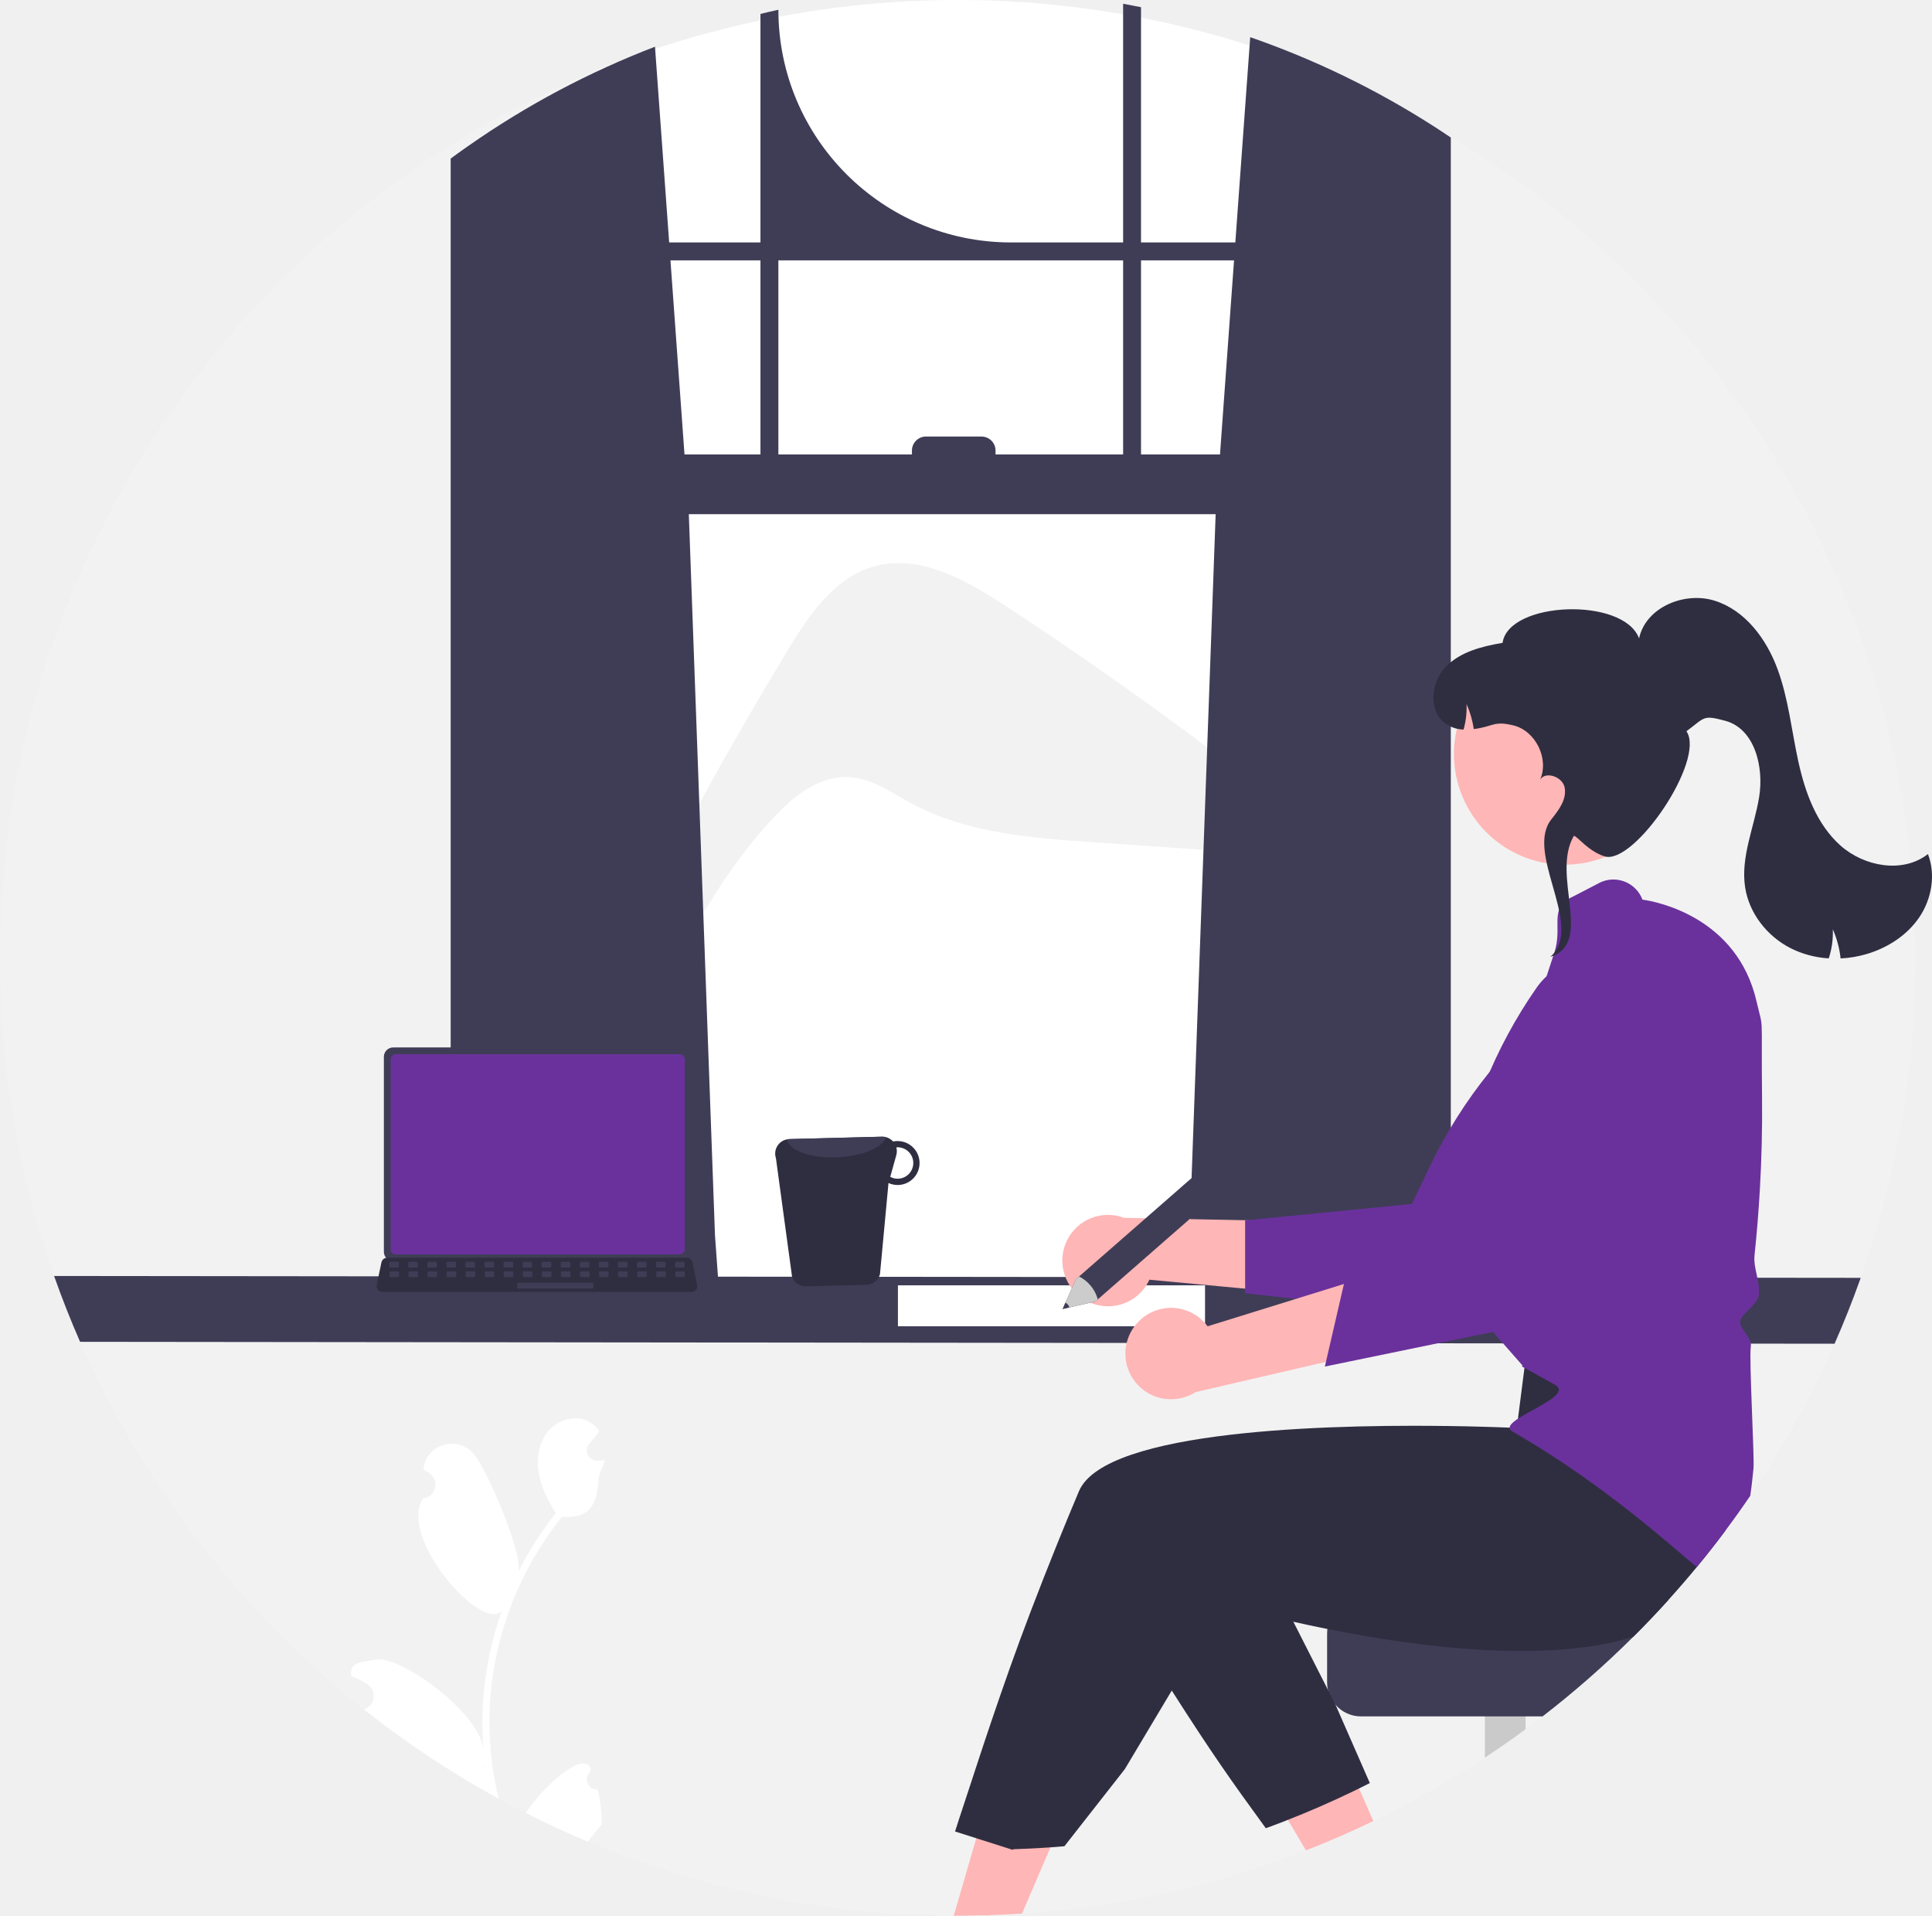
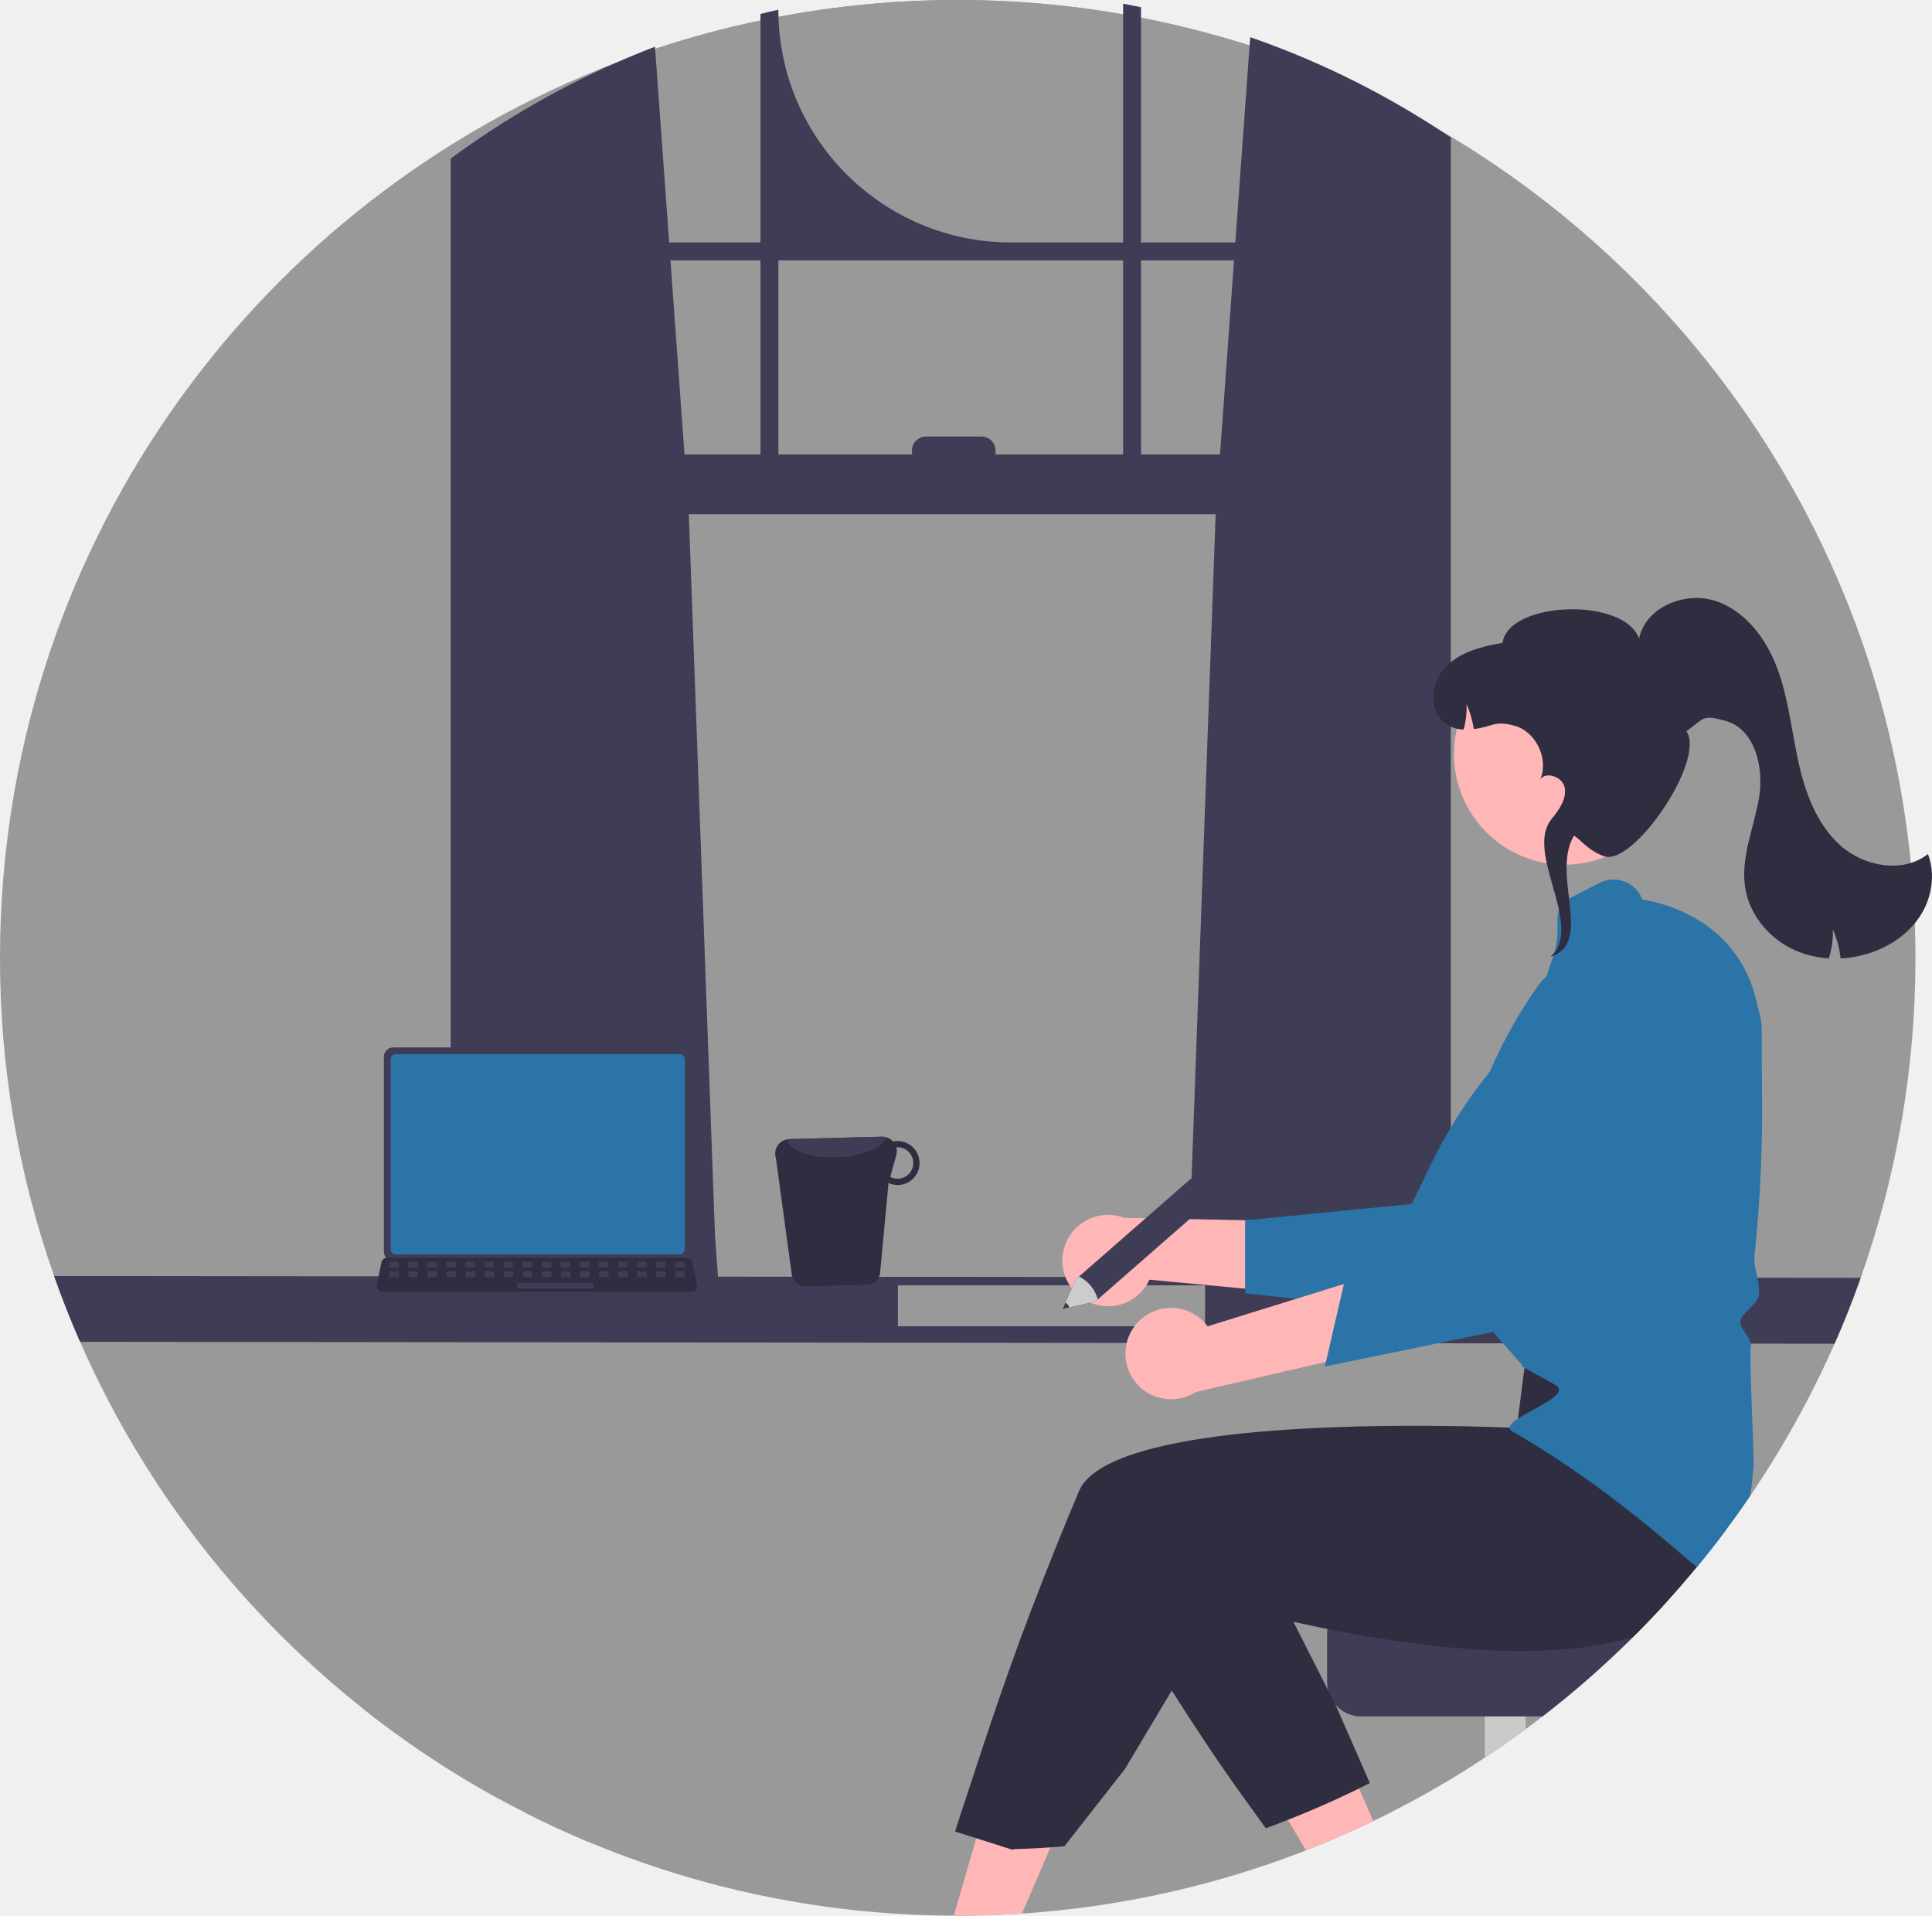
<svg xmlns="http://www.w3.org/2000/svg" width="849.273" height="842.002" viewBox="0 0 849.273 842.002" role="img" artist="Katerina Limpitsouni" source="https://undraw.co/">
-   <path d="M1017.363,449.999a420.161,420.161,0,0,1-24.07,140.65c-.01.03-.02.05-.03.08-.07.21-.14.4-.22.61v.01q-5.115,14.37-11.24,28.26a420.754,420.754,0,0,1-37.06,66.82q-5.22,7.71-10.81,15.17-6.15,8.25-12.69,16.17-6.03,7.305-12.38,14.33-7.545,8.37-15.54,16.31a421.161,421.161,0,0,1-39.88,35q-3.69,2.865-7.46,5.63-8.775,6.48-17.9,12.5a417.437,417.437,0,0,1-41.57,24.16c-2.47,1.26-4.96,2.5-7.46,3.7q-14.505,7.005-29.6,12.89c-2.87,1.13-5.75,2.22-8.66,3.27-.49.19-.98.37-1.48.54a418.305,418.305,0,0,1-107.06,23.38q-3.81.345-7.63.58-4.05.285-8.11.46c-2.14.11-4.27.19-6.42.25-.44.02-.89.04-1.33.04q-4.335.135-8.7.17c-1.23.01-2.46.02-3.7.02-.58,0-1.16,0-1.74-.01q-12.585-.045-24.98-.82c-.17-.01-.34-.03-.51-.03-2.96-.2-5.91-.41-8.85-.67q-15.705-1.32-31.07-3.8-3.54-.555-7.06-1.2-15.285-2.7-30.17-6.51-4.425-1.125-8.8-2.35a416.975,416.975,0,0,1-49.47-17.18q-13.875-5.82-27.23-12.58-6.015-3.045-11.91-6.28c-1.07-.58-2.13-1.17-3.19-1.76q-11.61-6.48-22.74-13.66-9.12-5.865-17.9-12.2c-.72-.5-1.43-1.02-2.14-1.54q-6.735-4.905-13.25-10.06-14.175-11.235-27.34-23.61-9.105-8.55-17.68-17.64a421.7,421.7,0,0,1-79.77-120.33q-6.21-14.175-11.4-28.87a.185.185,0,0,1-.02-.07,420.346,420.346,0,0,1-23.78-139.83c0-176.76,108.94-328.08,263.34-390.48a422.118,422.118,0,0,1,344,12.87C921.743,141.119,1017.363,284.399,1017.363,449.999Z" transform="translate(-175.3633 -28.9988)" fill="#f2f2f2" />
-   <path d="M782.703,72.389v532.01h-344v-544.88a422.118,422.118,0,0,1,344,12.87Z" transform="translate(-175.3633 -28.9988)" fill="#fff" />
-   <path d="M521.485,314.998c9.332-15.434,20.39-31.913,37.707-36.953,20.055-5.836,40.656,5.758,58.131,17.199A1693.946,1693.946,0,0,1,768.074,406.315l-.053.599q-56.246-3.879-112.492-7.758c-27.092-1.868-55.115-3.994-79.056-16.811-9.085-4.863-17.941-11.36-28.236-11.812-12.79-.562-23.943,8.371-32.707,17.703C463.686,443.443,448.683,527.867,390.52,576.37A1845.847,1845.847,0,0,1,521.485,314.998Z" transform="translate(-175.3633 -28.9988)" fill="#f2f2f2" />
+   <path d="M1017.363,449.999a420.161,420.161,0,0,1-24.07,140.65c-.01.03-.02.05-.03.08-.07.21-.14.4-.22.61v.01q-5.115,14.37-11.24,28.26a420.754,420.754,0,0,1-37.06,66.82q-5.22,7.71-10.81,15.17-6.15,8.25-12.69,16.17-6.03,7.305-12.38,14.33-7.545,8.37-15.54,16.31a421.161,421.161,0,0,1-39.88,35q-3.69,2.865-7.46,5.63-8.775,6.48-17.9,12.5a417.437,417.437,0,0,1-41.57,24.16c-2.47,1.26-4.96,2.5-7.46,3.7q-14.505,7.005-29.6,12.89c-2.87,1.13-5.75,2.22-8.66,3.27-.49.19-.98.37-1.48.54a418.305,418.305,0,0,1-107.06,23.38q-3.81.345-7.63.58-4.05.285-8.11.46c-2.14.11-4.27.19-6.42.25-.44.02-.89.04-1.33.04q-4.335.135-8.7.17c-1.23.01-2.46.02-3.7.02-.58,0-1.16,0-1.74-.01q-12.585-.045-24.98-.82c-.17-.01-.34-.03-.51-.03-2.96-.2-5.91-.41-8.85-.67q-15.705-1.32-31.07-3.8-3.54-.555-7.06-1.2-15.285-2.7-30.17-6.51-4.425-1.125-8.8-2.35a416.975,416.975,0,0,1-49.47-17.18q-13.875-5.82-27.23-12.58-6.015-3.045-11.91-6.28c-1.07-.58-2.13-1.17-3.19-1.76q-11.61-6.48-22.74-13.66-9.12-5.865-17.9-12.2c-.72-.5-1.43-1.02-2.14-1.54q-6.735-4.905-13.25-10.06-14.175-11.235-27.34-23.61-9.105-8.55-17.68-17.64a421.7,421.7,0,0,1-79.77-120.33q-6.21-14.175-11.4-28.87a.185.185,0,0,1-.02-.07,420.346,420.346,0,0,1-23.78-139.83c0-176.76,108.94-328.08,263.34-390.48a422.118,422.118,0,0,1,344,12.87C921.743,141.119,1017.363,284.399,1017.363,449.999Z" transform="translate(-175.3633 -28.9988)" fill="#999" />
+   <path d="M782.703,72.389v532.01h-344v-544.88a422.118,422.118,0,0,1,344,12.87Z" transform="translate(-175.3633 -28.9988)" fill="#999" />
+   <path d="M521.485,314.998c9.332-15.434,20.39-31.913,37.707-36.953,20.055-5.836,40.656,5.758,58.131,17.199A1693.946,1693.946,0,0,1,768.074,406.315l-.053.599q-56.246-3.879-112.492-7.758c-27.092-1.868-55.115-3.994-79.056-16.811-9.085-4.863-17.941-11.36-28.236-11.812-12.79-.562-23.943,8.371-32.707,17.703C463.686,443.443,448.683,527.867,390.52,576.37A1845.847,1845.847,0,0,1,521.485,314.998Z" transform="translate(-175.3633 -28.9988)" fill="#999" />
  <path d="M807.865,85.958c-.87-.58-1.75-1.13-2.62-1.69a380.241,380.241,0,0,0-80.31-38.93l-6.54,90.22h-41.46v-103.39c-2.61-.54-5.24-1.05-7.87-1.53v104.92H619.795A102.27,102.27,0,0,1,517.525,33.288v-0c-2.64.57-5.26,1.18-7.88,1.83v100.44h-40.13l-6.23-86.03a380.858,380.858,0,0,0-81.94,43.53c-.44.3-.88.61-1.31.91-2.21,1.55-4.39,3.13-6.56,4.73v502.19h118.27l-2.09-28.95-11.5-316.95h231.59l-11.5,316.95-2.09,28.95h116.96v-511.45Q810.505,87.668,807.865,85.958Zm-298.22,142.78h-33.39l-6.17-85.3h39.56Zm159.42,0H612.985v-1.69a6.18,6.18,0,0,0-6.19-6.18h-24.38a6.178,6.178,0,0,0-6.18,6.18v1.69h-58.71v-85.3h151.54Zm7.87,0v-85.3h40.89l-6.17,85.3Z" transform="translate(-175.3633 -28.9988)" fill="#3f3d56" />
  <path d="M993.294,590.647c-.01.03-.02.05-.03.08-.07.21-.14.4-.22.61v.01q-5.115,14.37-11.24,28.26l-771.24-.84q-6.21-14.175-11.4-28.87a.185.185,0,0,1-.02-.07Z" transform="translate(-175.3633 -28.9988)" fill="#3f3d56" />
-   <rect x="394.711" y="564.938" width="135" height="18" fill="#fff" />
-   <path d="M391.373,770.209q.72-6.345,1.99-12.61a146.201,146.201,0,0,1,28.98-61.94c8.25.46,15.48-.8,16.17-16.78.13-2.84,2.24-5.31,2.7-8.11-.78.11-1.59.17-2.37.22-.25.01-.51.03-.75.04h-.09a4.489,4.489,0,0,1-3.69-7.32c.34-.41.68-.83,1.02-1.25.51-.65,1.04-1.28,1.56-1.92.06-.07.11-.13.17-.2.59-.73,1.18-1.46,1.78-2.19a13.005,13.005,0,0,0-4.26-4.12c-5.95-3.49-14.16-1.07-18.46,4.31-4.31,5.38-5.13,12.94-3.63,19.66,1.28,5.76,4.07,11.04,7.2,16.06-.32.41-.66.81-.98,1.23a147.304,147.304,0,0,0-15.35,24.32c1.22-9.53-13.69-43.93-19.46-51.22-6.93-8.75-21.13-4.93-22.35,6.17-.01.1-.03.21-.04.32.86.48,1.7.99,2.52,1.54a6.149,6.149,0,0,1-2.48,11.19l-.13.02c-11.46,16.37,25.29,58.98,34.5,49.42a145.105,145.105,0,0,0-5.53,19.94,147.475,147.475,0,0,0-2.56,18.09,142.314,142.314,0,0,0,.11,22.99,2.51,2.51,0,0,1-.04-.27c-2.05-16.66-37.12-41.43-47.36-39.37-5.9,1.19-11.71.92-10.81,6.87.01.1.03.19.04.29a39.404,39.404,0,0,1,4.63,2.23c.86.48,1.7,1,2.52,1.54a6.157,6.157,0,0,1-1.57,10.99q6.525,5.145,13.25,10.06c.71.52,1.42,1.04,2.14,1.54q8.775,6.33,17.9,12.2,11.13,7.17,22.74,13.66c1.06.59,2.12,1.18,3.19,1.76a143.529,143.529,0,0,1-4.06-33.81A139.723,139.723,0,0,1,391.373,770.209Zm5.47-35.73.02-.03a.076.076,0,0,1-.02.05Zm-7.97,71.91-.31-.69c.01-.51.01-1.01,0-1.53,0-.14-.03-.28-.03-.42.12.89.22,1.78.35,2.67Zm45.93,1.36c.11-.46.2-.78.31-1.24-.04-.1-.08-.2-.12-.29-3.33-7.93-20.91,8.06-28.51,19.63q13.35,6.75,27.23,12.58c.62-.78,1.26-1.55,1.89-2.33.06-.07.11-.13.16-.2,1.36-1.68,2.73-3.34,4.08-5.02.01-.33.01-.66.01-.98a60.25,60.25,0,0,0-1.76-14.29A4.536,4.536,0,0,1,434.803,807.749Z" transform="translate(-175.3633 -28.9988)" fill="#fff" />
+   <rect x="394.711" y="564.938" width="135" height="18" fill="#999" />
+   <path d="M391.373,770.209q.72-6.345,1.99-12.61a146.201,146.201,0,0,1,28.98-61.94c8.25.46,15.48-.8,16.17-16.78.13-2.84,2.24-5.31,2.7-8.11-.78.11-1.59.17-2.37.22-.25.01-.51.03-.75.04h-.09a4.489,4.489,0,0,1-3.69-7.32c.34-.41.68-.83,1.02-1.25.51-.65,1.04-1.28,1.56-1.92.06-.07.11-.13.17-.2.59-.73,1.18-1.46,1.78-2.19a13.005,13.005,0,0,0-4.26-4.12c-5.95-3.49-14.16-1.07-18.46,4.31-4.31,5.38-5.13,12.94-3.63,19.66,1.28,5.76,4.07,11.04,7.2,16.06-.32.41-.66.81-.98,1.23a147.304,147.304,0,0,0-15.35,24.32c1.22-9.53-13.69-43.93-19.46-51.22-6.93-8.75-21.13-4.93-22.35,6.17-.01.1-.03.21-.04.32.86.48,1.7.99,2.52,1.54a6.149,6.149,0,0,1-2.48,11.19l-.13.02c-11.46,16.37,25.29,58.98,34.5,49.42a145.105,145.105,0,0,0-5.53,19.94,147.475,147.475,0,0,0-2.56,18.09,142.314,142.314,0,0,0,.11,22.99,2.51,2.51,0,0,1-.04-.27c-2.05-16.66-37.12-41.43-47.36-39.37-5.9,1.19-11.71.92-10.81,6.87.01.1.03.19.04.29a39.404,39.404,0,0,1,4.63,2.23c.86.48,1.7,1,2.52,1.54a6.157,6.157,0,0,1-1.57,10.99q6.525,5.145,13.25,10.06c.71.52,1.42,1.04,2.14,1.54q8.775,6.33,17.9,12.2,11.13,7.17,22.74,13.66c1.06.59,2.12,1.18,3.19,1.76a143.529,143.529,0,0,1-4.06-33.81A139.723,139.723,0,0,1,391.373,770.209Zm5.47-35.73.02-.03a.076.076,0,0,1-.02.05Zm-7.97,71.91-.31-.69c.01-.51.01-1.01,0-1.53,0-.14-.03-.28-.03-.42.12.89.22,1.78.35,2.67Zm45.93,1.36c.11-.46.2-.78.31-1.24-.04-.1-.08-.2-.12-.29-3.33-7.93-20.91,8.06-28.51,19.63q13.35,6.75,27.23,12.58c.62-.78,1.26-1.55,1.89-2.33.06-.07.11-.13.16-.2,1.36-1.68,2.73-3.34,4.08-5.02.01-.33.01-.66.01-.98a60.25,60.25,0,0,0-1.76-14.29A4.536,4.536,0,0,1,434.803,807.749Z" transform="translate(-175.3633 -28.9988)" fill="#999" />
  <path d="M651.121,599.624a19.952,19.952,0,0,0,29.487-8.157l70.595,6.603-17.331-32.514L669.49,564.271a20.06,20.06,0,0,0-18.369,35.353Z" transform="translate(-175.3633 -28.9988)" fill="#ffb6b6" />
-   <path d="M722.703,597.399l97.69,10.952.337-.431c.644-.823,64.566-82.646,75.305-102.124a58.89,58.89,0,0,0,6.82-38.571l-.073-.324-.254-.215a29.885,29.885,0,0,0-37.369-.819,211.683,211.683,0,0,0-61.088,75.483l-8.08,16.821-73.288,7.228Z" transform="translate(-175.3633 -28.9988)" fill="#6A319C" />
+   <path d="M722.703,597.399l97.69,10.952.337-.431c.644-.823,64.566-82.646,75.305-102.124a58.89,58.89,0,0,0,6.82-38.571l-.073-.324-.254-.215a29.885,29.885,0,0,0-37.369-.819,211.683,211.683,0,0,0-61.088,75.483l-8.08,16.821-73.288,7.228Z" transform="translate(-175.3633 -28.9988)" fill="#2B74A8" />
  <path d="M643.446,826.241l-18.82,43.82q-4.05.285-8.11.46c-2.14.11-4.27.19-6.42.25l-.73.23-.6-.19q-4.335.135-8.7.17c-1.23.01-2.46.02-3.7.02-.58,0-1.16,0-1.74-.01l1.25-4.28,1.47-5.07,5.84-20.08,8.43-28.99,12.54,5.38Z" transform="translate(-175.3633 -28.9988)" fill="#ffb6b6" />
  <path d="M779.056,829.401q-14.505,7.005-29.6,12.89l-9.84-16.55,31.72-13.93Z" transform="translate(-175.3633 -28.9988)" fill="#ffb6b6" />
  <path d="M845.986,754.181v34.86q-8.775,6.48-17.9,12.5v-47.36Z" transform="translate(-175.3633 -28.9988)" fill="#cacaca" />
  <path d="M908.866,732.101q-7.545,8.37-15.54,16.31a421.168,421.168,0,0,1-39.88,35h-79.8a14.879,14.879,0,0,1-11.19-5.07l-.01-.03a14.727,14.727,0,0,1-3.36-6.6l-.01-.02a15.302,15.302,0,0,1-.34-3.2v-21.47a14.93,14.93,0,0,1,14.91-14.92Z" transform="translate(-175.3633 -28.9988)" fill="#3f3d56" />
  <path d="M941.746,648.301l-8.65,37.06a77.902,77.902,0,0,1,.84,16.24q-6.15,8.25-12.69,16.17-6.03,7.305-12.38,14.33-7.545,8.37-15.54,16.31c-13.88,4.36-30.24,6.14-47.34,6.26-5.9.05-11.89-.11-17.9-.43-24.37-1.28-49.02-5.19-69.21-9.25-5.34-1.06-10.36-2.14-14.98-3.19-8.75-1.97-16.07-3.81-21.37-5.21-5.97-1.56-9.37-2.57-9.37-2.57l-22.71,38.03-20.62,34.52-26.57,33.91q-3.81.345-7.63.58-4.05.285-8.11.46c-2.14.11-4.27.19-6.42.25l-.73.23-.6-.19-9.64-3.07-3.25-1.03-11.69-3.72s2.61-8.22,7.18-21.93c1.68-5.03,13.58-42.22,26.03-74.69,3.69-9.64,7.51-19.42,11.44-29.15,3.22-7.99,6.5-15.95,9.82-23.8,5.77-13.61,33.65-20.95,66.48-24.8,1.67-.19,3.35-.38,5.04-.56,16.73-1.76,34.48-2.67,51.08-3.09,8.31-.21,16.33-.29,23.79-.3q3.615,0,7.03.02h.01c6.15.03,11.81.12,16.79.22.97.02,1.91.05,2.83.07h.01c.62.01,1.23.03,1.83.04,10.89.28,17.57.62,17.57.62l2.59-20.32.53-4.1.5-3.9v-.01l.06-.49.41-.01,7.2-.14,60.52-1.18,25.778-1.092Z" transform="translate(-175.3633 -28.9988)" fill="#2f2e41" />
  <path d="M777.516,812.701c-2.47,1.26-4.96,2.5-7.46,3.7q-14.505,7.005-29.6,12.89c-2.87,1.13-5.75,2.22-8.66,3.27-.32-.45-.65-.9-.98-1.35-13.88-19.05-22.52-31.19-40.37-59.16-7.47-11.7-14.98-23.9-22.27-36.36l52.78-24.64,5.92-2.76,17.02,33.51,15.18,29.89,3.38,6.65Z" transform="translate(-175.3633 -28.9988)" fill="#2f2e41" />
  <circle cx="687.764" cy="331.428" r="48.625" fill="#ffb6b6" />
-   <path d="M949.926,511.571c-.4-40.16.78-28.53-2.4-42.36-8.54-37.18-43.99-43.96-50.17-44.8a13.645,13.645,0,0,0-18.45-7.61l-11.831,6.135c-11.47,5.25-4.509,12.835-8.469,24.805l-4.16,12.7-34.09,94.23,6.9,35.85.01.02,4.65,24.15,13.788,15.708-.258-2.508-.31.48-.01.01-.8,1.19c1.11.61,2.21,1.21,3.29,1.81q4.2,2.31,8.19,4.53c.64.36,1.27.71,1.9,1.07h.01c.4.22.8.44,1.19.66,9.98,5.58-26.96,15.74-18.75,20.51,1.14.66,2.27,1.32,3.38,1.97,37.8,22.11,67.96,49.65,77.71,57.65q6.54-7.92,12.69-16.17,5.58-7.455,10.81-15.17c.61-4.02,1.02-8.04,1.42-11.98.48-4.74-2.02-48.65-1.18-53.48.37-2.14-1.05-4.17-2.42-6.13-1.27-1.83-2.47-3.55-2.22-5.17.26-1.67,2.1-3.49,3.89-5.26,1.95-1.94,3.97-3.94,4.26-6.05.8-5.88-2.49-11.78-1.87-17.7q1.53-14.445,2.35-28.98Q950.131,531.611,949.926,511.571Z" transform="translate(-175.3633 -28.9988)" fill="#6A319C" />
+   <path d="M949.926,511.571c-.4-40.16.78-28.53-2.4-42.36-8.54-37.18-43.99-43.96-50.17-44.8a13.645,13.645,0,0,0-18.45-7.61l-11.831,6.135c-11.47,5.25-4.509,12.835-8.469,24.805l-4.16,12.7-34.09,94.23,6.9,35.85.01.02,4.65,24.15,13.788,15.708-.258-2.508-.31.48-.01.01-.8,1.19c1.11.61,2.21,1.21,3.29,1.81q4.2,2.31,8.19,4.53c.64.36,1.27.71,1.9,1.07h.01c.4.22.8.44,1.19.66,9.98,5.58-26.96,15.74-18.75,20.51,1.14.66,2.27,1.32,3.38,1.97,37.8,22.11,67.96,49.65,77.71,57.65q6.54-7.92,12.69-16.17,5.58-7.455,10.81-15.17c.61-4.02,1.02-8.04,1.42-11.98.48-4.74-2.02-48.65-1.18-53.48.37-2.14-1.05-4.17-2.42-6.13-1.27-1.83-2.47-3.55-2.22-5.17.26-1.67,2.1-3.49,3.89-5.26,1.95-1.94,3.97-3.94,4.26-6.05.8-5.88-2.49-11.78-1.87-17.7q1.53-14.445,2.35-28.98Q950.131,531.611,949.926,511.571Z" transform="translate(-175.3633 -28.9988)" fill="#2B74A8" />
  <path d="M675.661,610.061a19.952,19.952,0,0,1,30.535,1.895l67.712-21.031-10.247,35.391-62.729,14.546a20.06,20.06,0,0,1-25.271-30.801Z" transform="translate(-175.3633 -28.9988)" fill="#ffb6b6" />
-   <path d="M757.751,629.64l125.682-25.912-32.618,8.079c.37-.978,37.029-98.122,41.482-119.914a58.89,58.89,0,0,0-4.974-38.852l-.166-.288-.307-.13a29.885,29.885,0,0,0-35.918,10.344,211.683,211.683,0,0,0-35.842,90.249l-2.705,18.464-44.312,13.256Z" transform="translate(-175.3633 -28.9988)" fill="#6A319C" />
+   <path d="M757.751,629.64l125.682-25.912-32.618,8.079c.37-.978,37.029-98.122,41.482-119.914a58.89,58.89,0,0,0-4.974-38.852l-.166-.288-.307-.13a29.885,29.885,0,0,0-35.918,10.344,211.683,211.683,0,0,0-35.842,90.249l-2.705,18.464-44.312,13.256Z" transform="translate(-175.3633 -28.9988)" fill="#2B74A8" />
  <path d="M523.526,590.069a6.416,6.416,0,0,0,6.183,4.331l26.492-.682a6.328,6.328,0,0,0,5.981-4.657l3.749-40.087a9.794,9.794,0,0,0,4.238.871,9.661,9.661,0,0,0-.485-19.317,8.185,8.185,0,0,0-1.736.181,6.548,6.548,0,0,0-4.874-2.103l-40.751,1.052a5.853,5.853,0,0,0-1.005.125,6.365,6.365,0,0,0-4.873,8.265ZM566.699,546.252l2.668-9.553a6.506,6.506,0,0,0,.02-3.375c.129-0.0.244-.062.373-.062a6.91,6.91,0,0,1,.324,13.817A6.505,6.505,0,0,1,566.699,546.252Z" transform="translate(-175.3633 -28.9988)" fill="#2f2e41" />
  <path d="M521.317,529.783c.868,4.964,10.629,8.454,22.366,7.847,10.793-.497,19.617-4.287,21.234-8.778a6.025,6.025,0,0,0-1.844-.246l-40.751,1.052A5.853,5.853,0,0,0,521.317,529.783Z" transform="translate(-175.3633 -28.9988)" fill="#3f3d56" />
  <path d="M344.106,493.493v85.704a4.122,4.122,0,0,0,4.119,4.119H475.23a4.122,4.122,0,0,0,4.119-4.119v-85.704a4.124,4.124,0,0,0-4.119-4.115H348.225A4.124,4.124,0,0,0,344.106,493.493Z" transform="translate(-175.3633 -28.9988)" fill="#3f3d56" />
-   <path d="M347.086,494.559v83.58a2.205,2.205,0,0,0,2.201,2.201H474.172a2.205,2.205,0,0,0,2.201-2.201V494.559a2.206,2.206,0,0,0-2.201-2.206H349.287A2.206,2.206,0,0,0,347.086,494.559Z" transform="translate(-175.3633 -28.9988)" fill="#6A319C" />
+   <path d="M347.086,494.559v83.58a2.205,2.205,0,0,0,2.201,2.201H474.172a2.205,2.205,0,0,0,2.201-2.201V494.559a2.206,2.206,0,0,0-2.201-2.206H349.287A2.206,2.206,0,0,0,347.086,494.559Z" transform="translate(-175.3633 -28.9988)" fill="#2B74A8" />
  <path d="M341.45,595.911a2.47,2.47,0,0,0,1.943.93H479.385a2.502,2.502,0,0,0,2.446-3.016l-2.111-10.027a2.507,2.507,0,0,0-1.558-1.818,2.425,2.425,0,0,0-.888-.168H345.496a2.425,2.425,0,0,0-.888.168,2.507,2.507,0,0,0-1.558,1.818l-2.111,10.027A2.5,2.5,0,0,0,341.45,595.911Z" transform="translate(-175.3633 -28.9988)" fill="#2f2e41" />
  <rect x="472.12" y="583.619" width="4.188" height="2.513" rx="0.488" transform="translate(773.0651 1140.752) rotate(-180)" fill="#3f3d56" />
  <rect x="463.743" y="583.619" width="4.188" height="2.513" rx="0.488" transform="translate(756.3111 1140.752) rotate(-180)" fill="#3f3d56" />
  <rect x="455.366" y="583.619" width="4.188" height="2.513" rx="0.488" transform="translate(739.5571 1140.752) rotate(-180)" fill="#3f3d56" />
  <rect x="446.989" y="583.619" width="4.188" height="2.513" rx="0.488" transform="translate(722.8032 1140.752) rotate(-180)" fill="#3f3d56" />
  <rect x="438.612" y="583.619" width="4.188" height="2.513" rx="0.488" transform="translate(706.0492 1140.752) rotate(-180)" fill="#3f3d56" />
  <rect x="430.235" y="583.619" width="4.188" height="2.513" rx="0.488" transform="translate(689.2952 1140.752) rotate(-180)" fill="#3f3d56" />
  <rect x="421.858" y="583.619" width="4.188" height="2.513" rx="0.488" transform="translate(672.5413 1140.752) rotate(-180)" fill="#3f3d56" />
  <rect x="413.481" y="583.619" width="4.188" height="2.513" rx="0.488" transform="translate(655.7873 1140.752) rotate(-180)" fill="#3f3d56" />
  <rect x="405.104" y="583.619" width="4.188" height="2.513" rx="0.488" transform="translate(639.0333 1140.752) rotate(-180)" fill="#3f3d56" />
  <rect x="396.727" y="583.619" width="4.188" height="2.513" rx="0.488" transform="translate(622.2794 1140.752) rotate(-180)" fill="#3f3d56" />
  <rect x="388.35" y="583.619" width="4.188" height="2.513" rx="0.488" transform="translate(605.5254 1140.752) rotate(-180)" fill="#3f3d56" />
  <rect x="379.973" y="583.619" width="4.188" height="2.513" rx="0.488" transform="translate(588.7714 1140.752) rotate(-180)" fill="#3f3d56" />
  <rect x="371.596" y="583.619" width="4.188" height="2.513" rx="0.488" transform="translate(572.0175 1140.752) rotate(-180)" fill="#3f3d56" />
  <rect x="363.219" y="583.619" width="4.188" height="2.513" rx="0.488" transform="translate(555.2635 1140.752) rotate(-180)" fill="#3f3d56" />
  <rect x="354.842" y="583.619" width="4.188" height="2.513" rx="0.488" transform="translate(538.5096 1140.752) rotate(-180)" fill="#3f3d56" />
  <rect x="346.465" y="583.619" width="4.188" height="2.513" rx="0.488" transform="translate(521.7556 1140.752) rotate(-180)" fill="#3f3d56" />
  <rect x="472.219" y="587.807" width="4.188" height="2.513" rx="0.488" transform="translate(773.263 1149.129) rotate(-180)" fill="#3f3d56" />
  <rect x="463.842" y="587.807" width="4.188" height="2.513" rx="0.488" transform="translate(756.5091 1149.129) rotate(-180)" fill="#3f3d56" />
  <rect x="455.465" y="587.807" width="4.188" height="2.513" rx="0.488" transform="translate(739.7551 1149.129) rotate(-180)" fill="#3f3d56" />
  <rect x="447.088" y="587.807" width="4.188" height="2.513" rx="0.488" transform="translate(723.0011 1149.129) rotate(-180)" fill="#3f3d56" />
  <rect x="438.711" y="587.807" width="4.188" height="2.513" rx="0.488" transform="translate(706.2472 1149.129) rotate(-180)" fill="#3f3d56" />
  <rect x="430.334" y="587.807" width="4.188" height="2.513" rx="0.488" transform="translate(689.4932 1149.129) rotate(-180)" fill="#3f3d56" />
  <rect x="421.957" y="587.807" width="4.188" height="2.513" rx="0.488" transform="translate(672.7392 1149.129) rotate(-180)" fill="#3f3d56" />
  <rect x="413.58" y="587.807" width="4.188" height="2.513" rx="0.488" transform="translate(655.9853 1149.129) rotate(-180)" fill="#3f3d56" />
  <rect x="405.203" y="587.807" width="4.188" height="2.513" rx="0.488" transform="translate(639.2313 1149.129) rotate(-180)" fill="#3f3d56" />
  <rect x="396.826" y="587.807" width="4.188" height="2.513" rx="0.488" transform="translate(622.4774 1149.129) rotate(-180)" fill="#3f3d56" />
  <rect x="388.449" y="587.807" width="4.188" height="2.513" rx="0.488" transform="translate(605.7234 1149.129) rotate(-180)" fill="#3f3d56" />
  <rect x="380.072" y="587.807" width="4.188" height="2.513" rx="0.488" transform="translate(588.9694 1149.129) rotate(-180)" fill="#3f3d56" />
  <rect x="371.695" y="587.807" width="4.188" height="2.513" rx="0.488" transform="translate(572.2155 1149.129) rotate(-180)" fill="#3f3d56" />
  <rect x="363.318" y="587.807" width="4.188" height="2.513" rx="0.488" transform="translate(555.4615 1149.129) rotate(-180)" fill="#3f3d56" />
  <rect x="354.941" y="587.807" width="4.188" height="2.513" rx="0.488" transform="translate(538.7075 1149.129) rotate(-180)" fill="#3f3d56" />
  <rect x="346.564" y="587.807" width="4.188" height="2.513" rx="0.488" transform="translate(521.9536 1149.129) rotate(-180)" fill="#3f3d56" />
  <rect x="402.69" y="592.834" width="33.508" height="2.513" rx="0.488" transform="translate(663.5246 1159.181) rotate(-180)" fill="#3f3d56" />
  <path d="M648.323,591.251l56.84-49.694c2.703-2.363-2.451,4.677-.088,7.38s11.348.045,8.645,2.407l-56.84,49.694-14.394,3.287Z" transform="translate(-175.3633 -28.9988)" fill="#3f3d56" />
  <path d="M648.323,591.251l1.378-1.204a15.763,15.763,0,0,1,4.83,3.747,15.929,15.929,0,0,1,3.395,6.33l-1.046.915-11.472,2.618-2.922.669,1.218-2.739Z" transform="translate(-175.3633 -28.9988)" fill="#ccc" />
  <path d="M643.703,601.586a2.978,2.978,0,0,1,1.704,2.07l-2.922.669Z" transform="translate(-175.3633 -28.9988)" fill="#3f3d56" />
  <path d="M1019.183,431.979c-5.36,8.02-13.94,13.57-23.18,16.32a48.487,48.487,0,0,1-11.54,1.96,43.632,43.632,0,0,0-3.43-12.82,36.022,36.022,0,0,1-1.78,12.79,42.868,42.868,0,0,1-16.87-4.52c-10.25-5.25-18.14-15.29-19.89-26.68-2.06-13.3,3.97-26.36,6.15-39.64,2.19-13.28-1.92-30.1-14.92-33.59-9.9-2.66-8.79-1.51-17.02,4.6,8.561,12.658-23.06,59.045-36,55-7.316-2.287-12-9-13.51-9-10.17,17.52,8.98,47.04-10.32,53.17l1.59-1.59c11.65-14.33-12.7-44.66-1.05-58.99,3.25-4.01,6.71-8.76,5.75-13.83-.91-4.82-8.56-7.37-10.8-3.41,4.03-9.23-1.92-21.55-11.77-23.92-8.75-2.11-8.59.49-17.37,1.62a43.573,43.573,0,0,0-3.19-11.01,35.725,35.725,0,0,1-1.31,11.22,14.088,14.088,0,0,1-8.52-3.08c-7.16-5.77-5.71-17.89.68-24.5,6.4-6.61,15.91-8.99,24.98-10.53,2.637-18.361,53.295-20.276,60.01-1.93,2.86-13.7,20.01-20.81,33.34-16.56s22.58,16.7,27.45,29.82c4.87,13.11,6.23,27.22,9.23,40.88s8.07,27.57,18.51,36.88c10.44,9.3,27.45,12.38,38.45,3.74C1026.323,413.379,1024.533,423.949,1019.183,431.979Z" transform="translate(-175.3633 -28.9988)" fill="#2f2e41" />
</svg>
